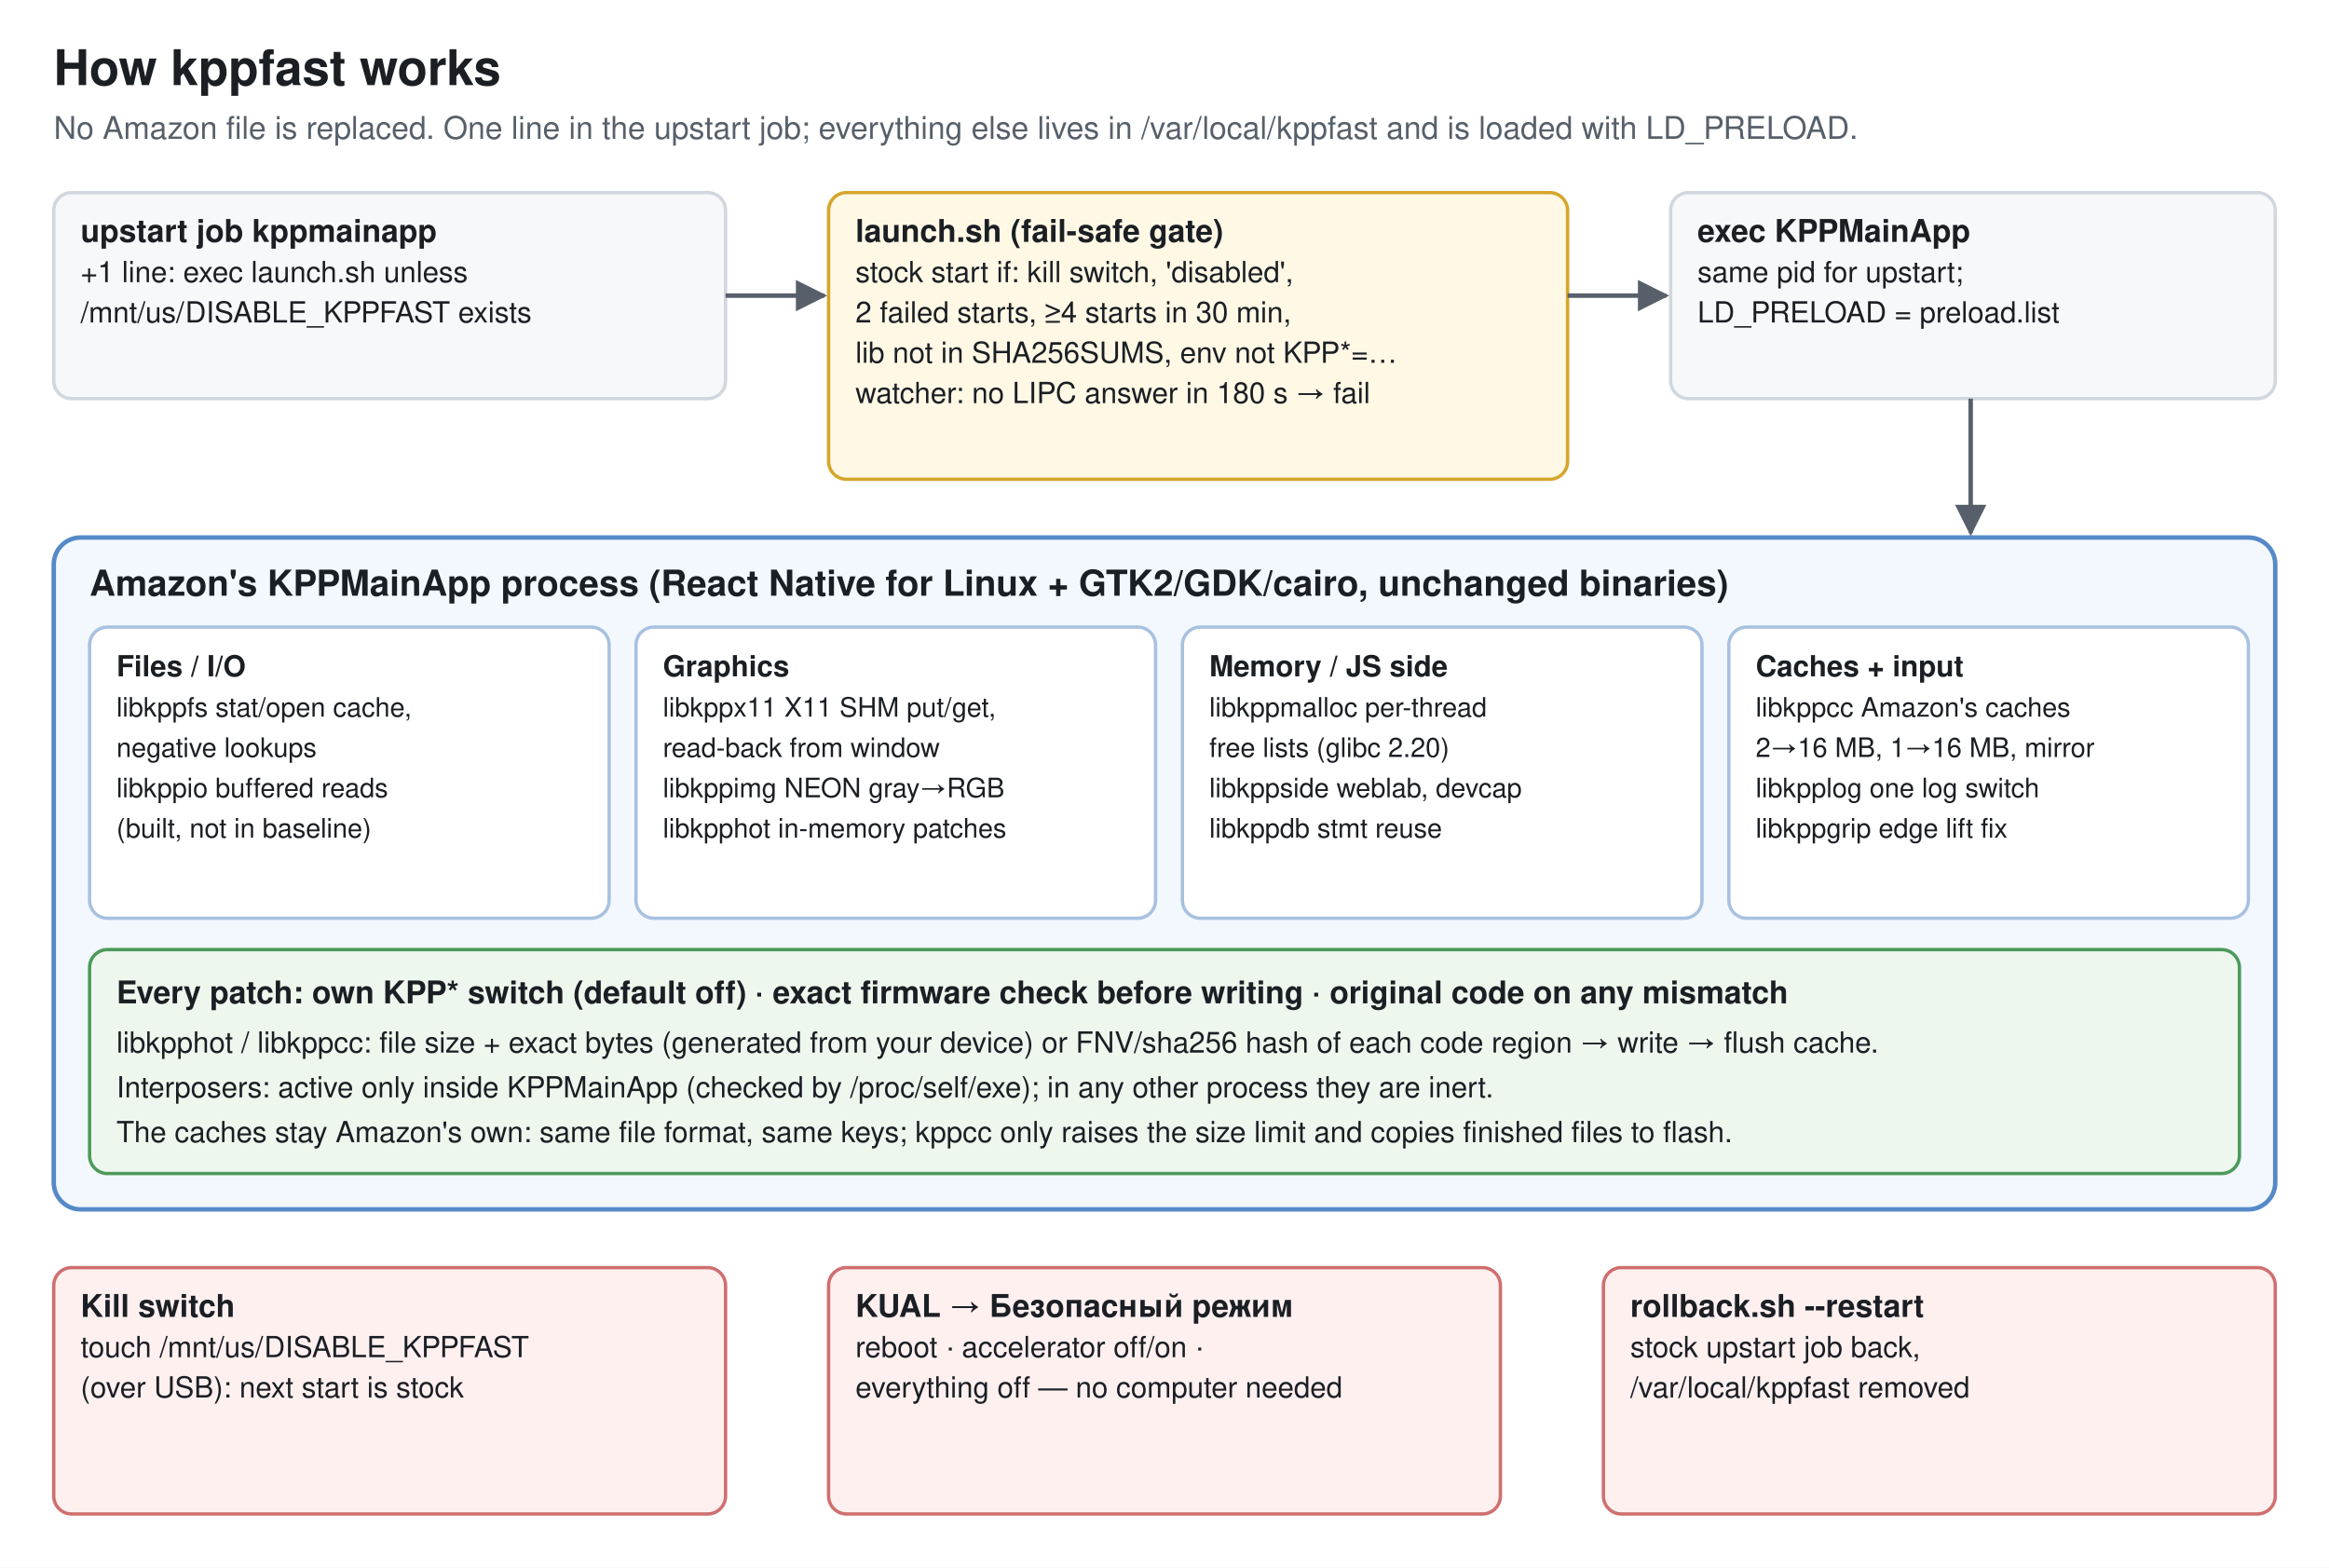
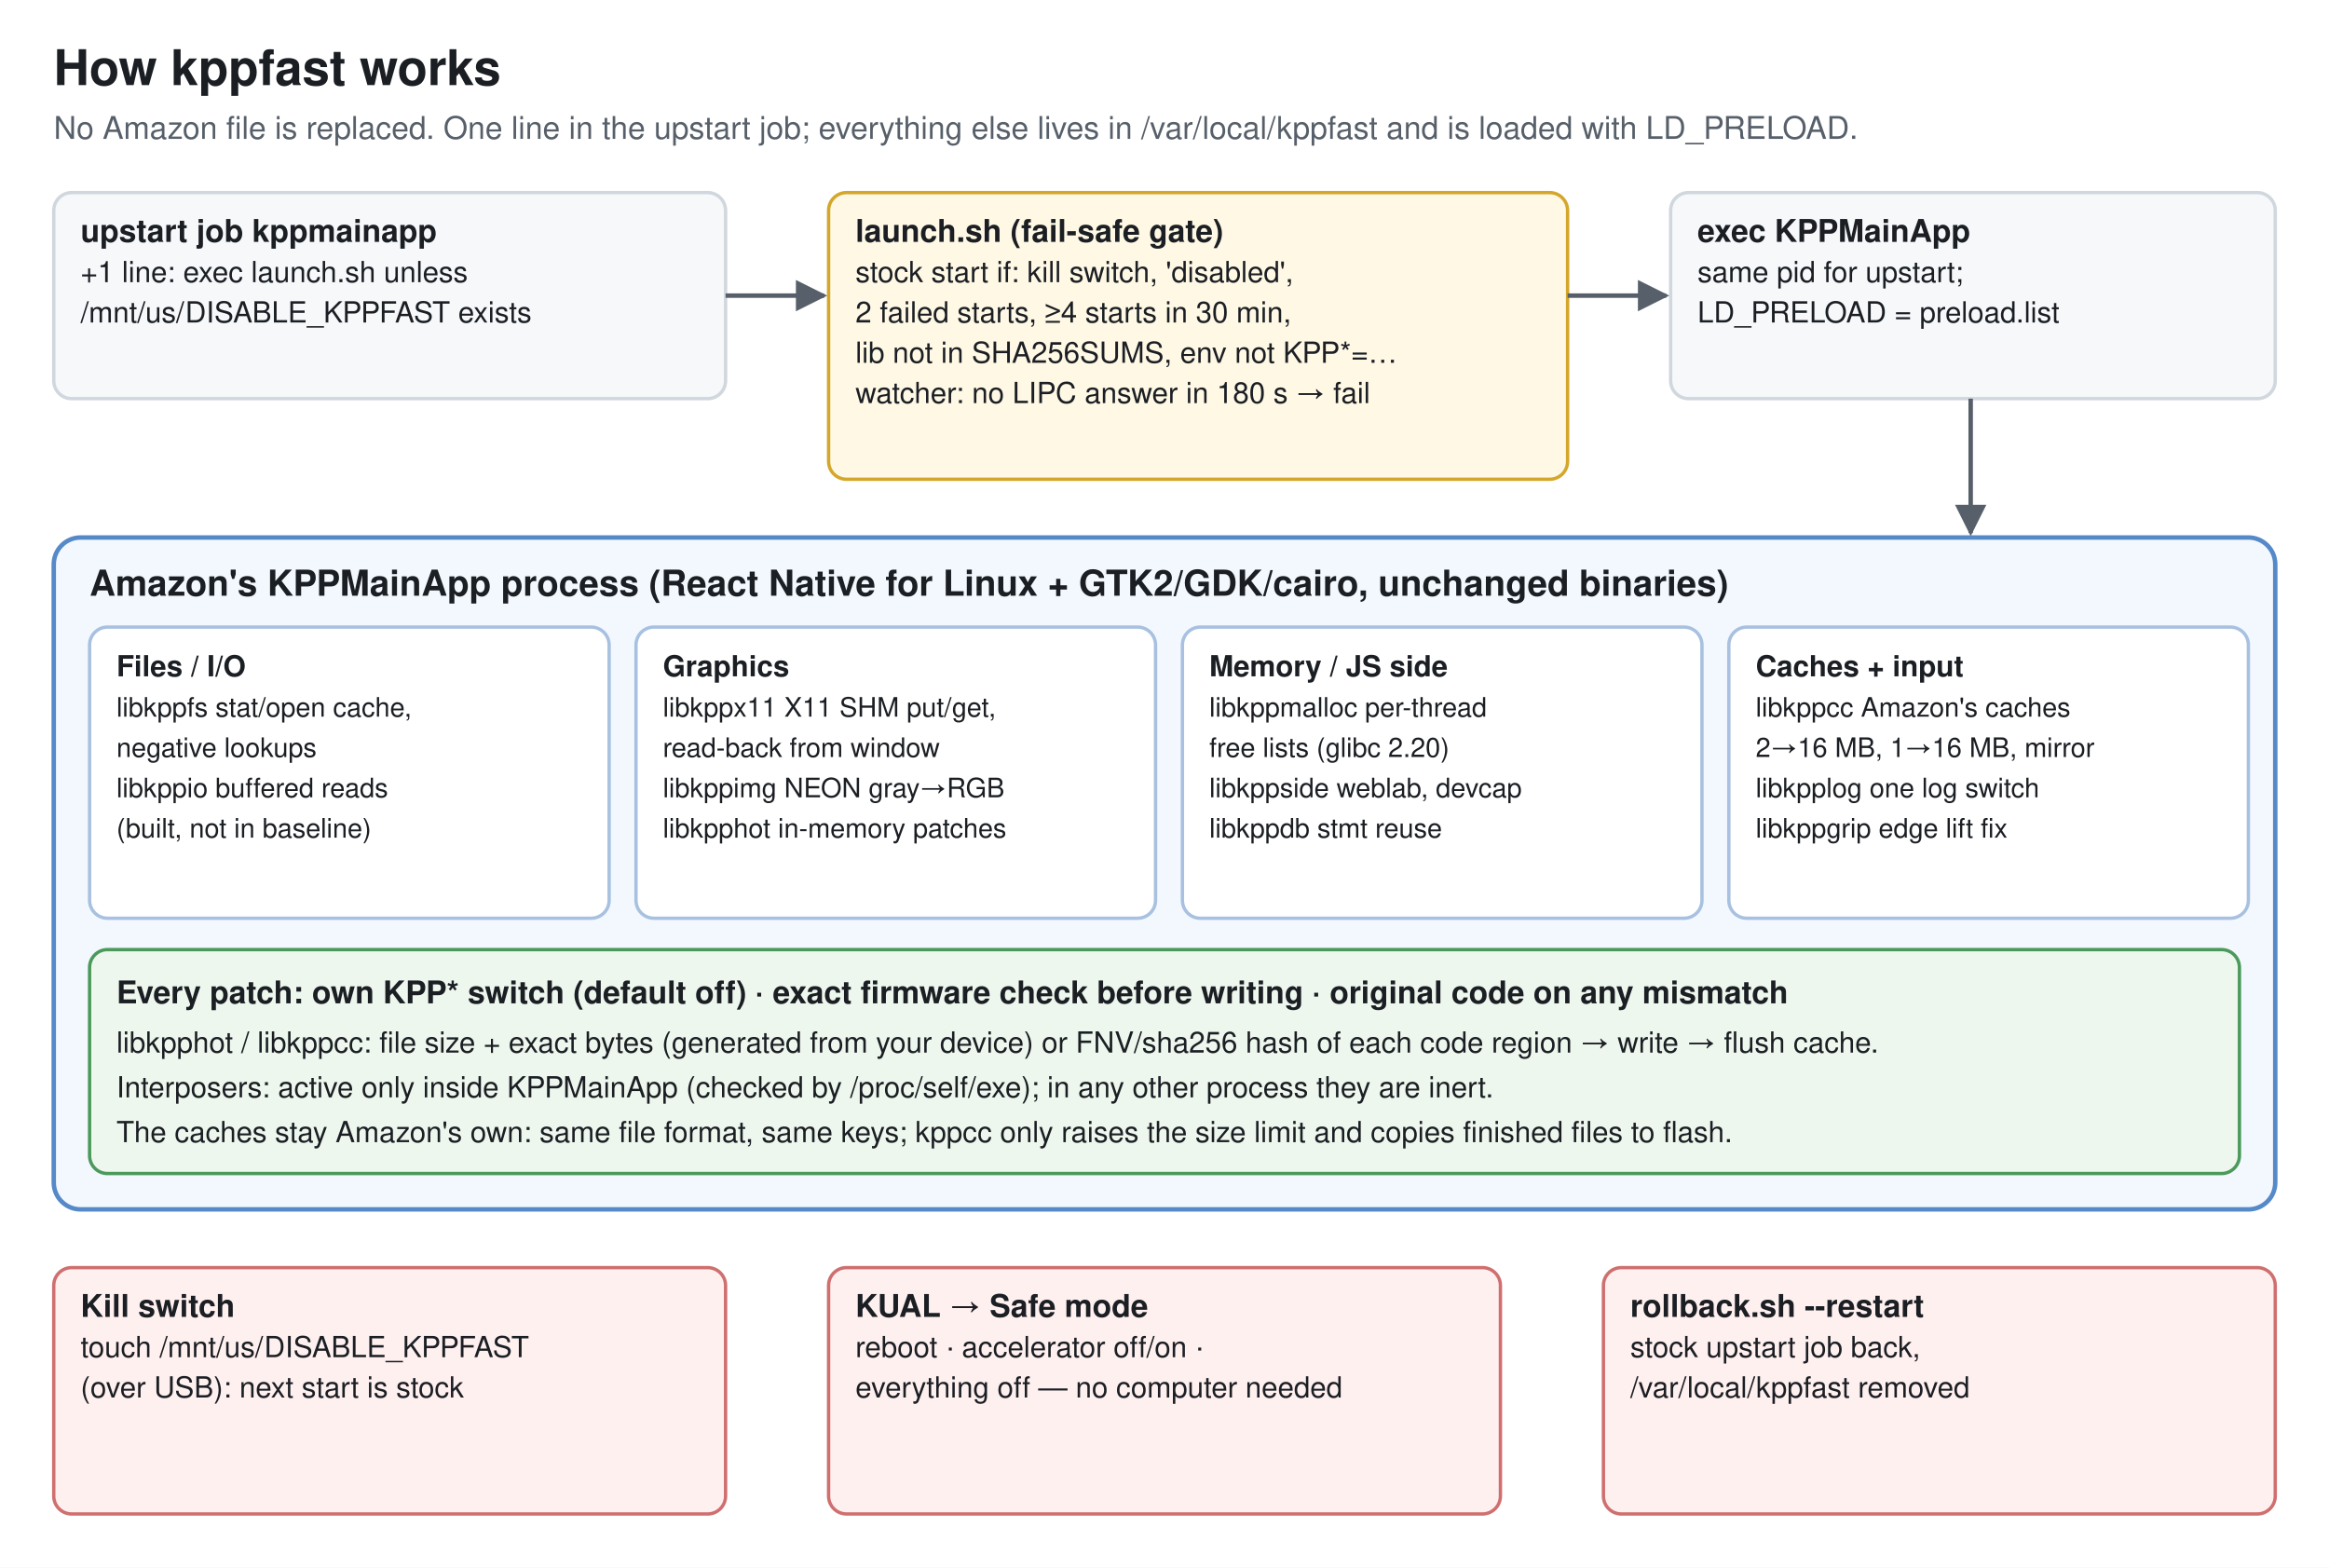
<svg xmlns="http://www.w3.org/2000/svg" viewBox="0 0 1040 700" width="1040" height="700" font-family="-apple-system, Segoe UI, Helvetica, Arial, sans-serif">
  <rect width="100%" height="100%" fill="#ffffff" />
  <defs>
    <marker id="a" viewBox="0 0 10 10" refX="9" refY="5" markerWidth="7" markerHeight="7" orient="auto">
      <path d="M0,0 L10,5 L0,10 z" fill="#57606a" />
    </marker>
  </defs>
  <text x="24" y="38" font-size="22" font-weight="700" fill="#1b1f24">How kppfast works</text>
  <text x="24" y="62" font-size="14" fill="#57606a">No Amazon file is replaced. One line in the upstart job; everything else lives in /var/local/kppfast and is loaded with LD_PRELOAD.</text>
  <rect x="24" y="86" width="300" height="92" rx="8" fill="#f6f8fa" stroke="#d0d7de" stroke-width="1.5" />
  <text x="36" y="108" font-size="14" font-weight="700" fill="#1b1f24">upstart job kppmainapp</text>
  <text x="36" y="126" font-size="13" fill="#1b1f24">+1 line: exec launch.sh unless</text>
  <text x="36" y="144" font-size="13" fill="#1b1f24">/mnt/us/DISABLE_KPPFAST exists</text>
  <rect x="370" y="86" width="330" height="128" rx="8" fill="#fff8e5" stroke="#d4a72c" stroke-width="1.5" />
  <text x="382" y="108" font-size="14" font-weight="700" fill="#1b1f24">launch.sh (fail-safe gate)</text>
  <text x="382" y="126" font-size="13" fill="#1b1f24">stock start if: kill switch, 'disabled',</text>
  <text x="382" y="144" font-size="13" fill="#1b1f24">2 failed starts, ≥4 starts in 30 min,</text>
  <text x="382" y="162" font-size="13" fill="#1b1f24">lib not in SHA256SUMS, env not KPP*=…</text>
  <text x="382" y="180" font-size="13" fill="#1b1f24">watcher: no LIPC answer in 180 s → fail</text>
  <rect x="746" y="86" width="270" height="92" rx="8" fill="#f6f8fa" stroke="#d0d7de" stroke-width="1.5" />
  <text x="758" y="108" font-size="14" font-weight="700" fill="#1b1f24">exec KPPMainApp</text>
  <text x="758" y="126" font-size="13" fill="#1b1f24">same pid for upstart;</text>
  <text x="758" y="144" font-size="13" fill="#1b1f24">LD_PRELOAD = preload.list</text>
  <line x1="324" y1="132" x2="368" y2="132" stroke="#57606a" stroke-width="2" marker-end="url(#a)" />
  <line x1="700" y1="132" x2="744" y2="132" stroke="#57606a" stroke-width="2" marker-end="url(#a)" />
  <rect x="24" y="240" width="992" height="300" rx="12" fill="#f3f8ff" stroke="#5589c8" stroke-width="2" />
  <text x="40" y="266" font-size="16" font-weight="700" fill="#1b1f24">Amazon's KPPMainApp process (React Native for Linux + GTK2/GDK/cairo, unchanged binaries)</text>
  <rect x="40" y="280" width="232" height="130" rx="8" fill="#ffffff" stroke="#a8c1e0" stroke-width="1.5" />
  <text x="52" y="302" font-size="13" font-weight="700" fill="#1b1f24">Files / I/O</text>
  <text x="52" y="320" font-size="12" fill="#1b1f24">libkppfs  stat/open cache,</text>
  <text x="52" y="338" font-size="12" fill="#1b1f24">  negative lookups</text>
  <text x="52" y="356" font-size="12" fill="#1b1f24">libkppio  buffered reads</text>
  <text x="52" y="374" font-size="12" fill="#1b1f24">  (built, not in baseline)</text>
  <rect x="284" y="280" width="232" height="130" rx="8" fill="#ffffff" stroke="#a8c1e0" stroke-width="1.5" />
  <text x="296" y="302" font-size="13" font-weight="700" fill="#1b1f24">Graphics</text>
  <text x="296" y="320" font-size="12" fill="#1b1f24">libkppx11  X11 SHM put/get,</text>
  <text x="296" y="338" font-size="12" fill="#1b1f24">  read-back from window</text>
  <text x="296" y="356" font-size="12" fill="#1b1f24">libkppimg  NEON gray→RGB</text>
  <text x="296" y="374" font-size="12" fill="#1b1f24">libkpphot  in-memory patches</text>
  <rect x="528" y="280" width="232" height="130" rx="8" fill="#ffffff" stroke="#a8c1e0" stroke-width="1.5" />
  <text x="540" y="302" font-size="13" font-weight="700" fill="#1b1f24">Memory / JS side</text>
  <text x="540" y="320" font-size="12" fill="#1b1f24">libkppmalloc  per-thread</text>
  <text x="540" y="338" font-size="12" fill="#1b1f24">  free lists (glibc 2.20)</text>
  <text x="540" y="356" font-size="12" fill="#1b1f24">libkppside  weblab, devcap</text>
  <text x="540" y="374" font-size="12" fill="#1b1f24">libkppdb  stmt reuse</text>
  <rect x="772" y="280" width="232" height="130" rx="8" fill="#ffffff" stroke="#a8c1e0" stroke-width="1.5" />
  <text x="784" y="302" font-size="13" font-weight="700" fill="#1b1f24">Caches + input</text>
  <text x="784" y="320" font-size="12" fill="#1b1f24">libkppcc  Amazon's caches</text>
  <text x="784" y="338" font-size="12" fill="#1b1f24">  2→16 MB, 1→16 MB, mirror</text>
  <text x="784" y="356" font-size="12" fill="#1b1f24">libkpplog  one log switch</text>
  <text x="784" y="374" font-size="12" fill="#1b1f24">libkppgrip  edge lift fix</text>
  <rect x="40" y="424" width="960" height="100" rx="8" fill="#eef7ee" stroke="#4c9a5b" stroke-width="1.5" />
  <text x="52" y="448" font-size="14" font-weight="700" fill="#1b1f24">Every patch: own KPP* switch (default off) · exact firmware check before writing · original code on any mismatch</text>
  <text x="52" y="470" font-size="13" fill="#1b1f24">libkpphot / libkppcc: file size + exact bytes (generated from your device) or FNV/sha256 hash of each code region → write → flush cache.</text>
  <text x="52" y="490" font-size="13" fill="#1b1f24">Interposers: active only inside KPPMainApp (checked by /proc/self/exe); in any other process they are inert.</text>
  <text x="52" y="510" font-size="13" fill="#1b1f24">The caches stay Amazon's own: same file format, same keys; kppcc only raises the size limit and copies finished files to flash.</text>
  <line x1="880" y1="178" x2="880" y2="238" stroke="#57606a" stroke-width="2" marker-end="url(#a)" />
  <rect x="24" y="566" width="300" height="110" rx="8" fill="#fff0f0" stroke="#cf6f6f" stroke-width="1.5" />
  <text x="36" y="588" font-size="14" font-weight="700" fill="#1b1f24">Kill switch</text>
  <text x="36" y="606" font-size="13" fill="#1b1f24">touch /mnt/us/DISABLE_KPPFAST</text>
  <text x="36" y="624" font-size="13" fill="#1b1f24">(over USB): next start is stock</text>
  <rect x="370" y="566" width="300" height="110" rx="8" fill="#fff0f0" stroke="#cf6f6f" stroke-width="1.5" />
-   <text x="382" y="588" font-size="14" font-weight="700" fill="#1b1f24">KUAL → Безопасный режим</text>
+   <text x="382" y="588" font-size="14" font-weight="700" fill="#1b1f24">KUAL → Safe mode</text>
  <text x="382" y="606" font-size="13" fill="#1b1f24">reboot · accelerator off/on ·</text>
  <text x="382" y="624" font-size="13" fill="#1b1f24">everything off — no computer needed</text>
  <rect x="716" y="566" width="300" height="110" rx="8" fill="#fff0f0" stroke="#cf6f6f" stroke-width="1.5" />
  <text x="728" y="588" font-size="14" font-weight="700" fill="#1b1f24">rollback.sh --restart</text>
  <text x="728" y="606" font-size="13" fill="#1b1f24">stock upstart job back,</text>
  <text x="728" y="624" font-size="13" fill="#1b1f24">/var/local/kppfast removed</text>
</svg>
